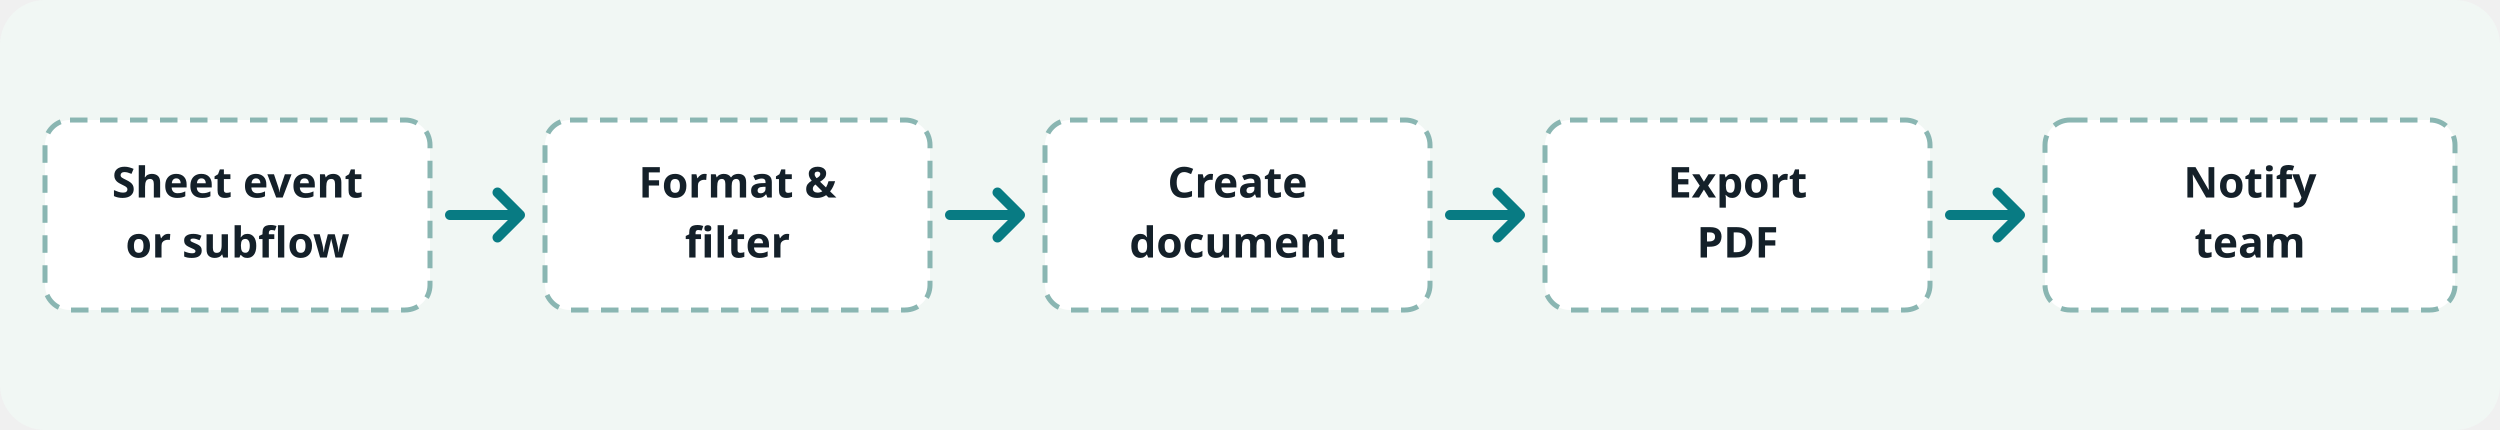
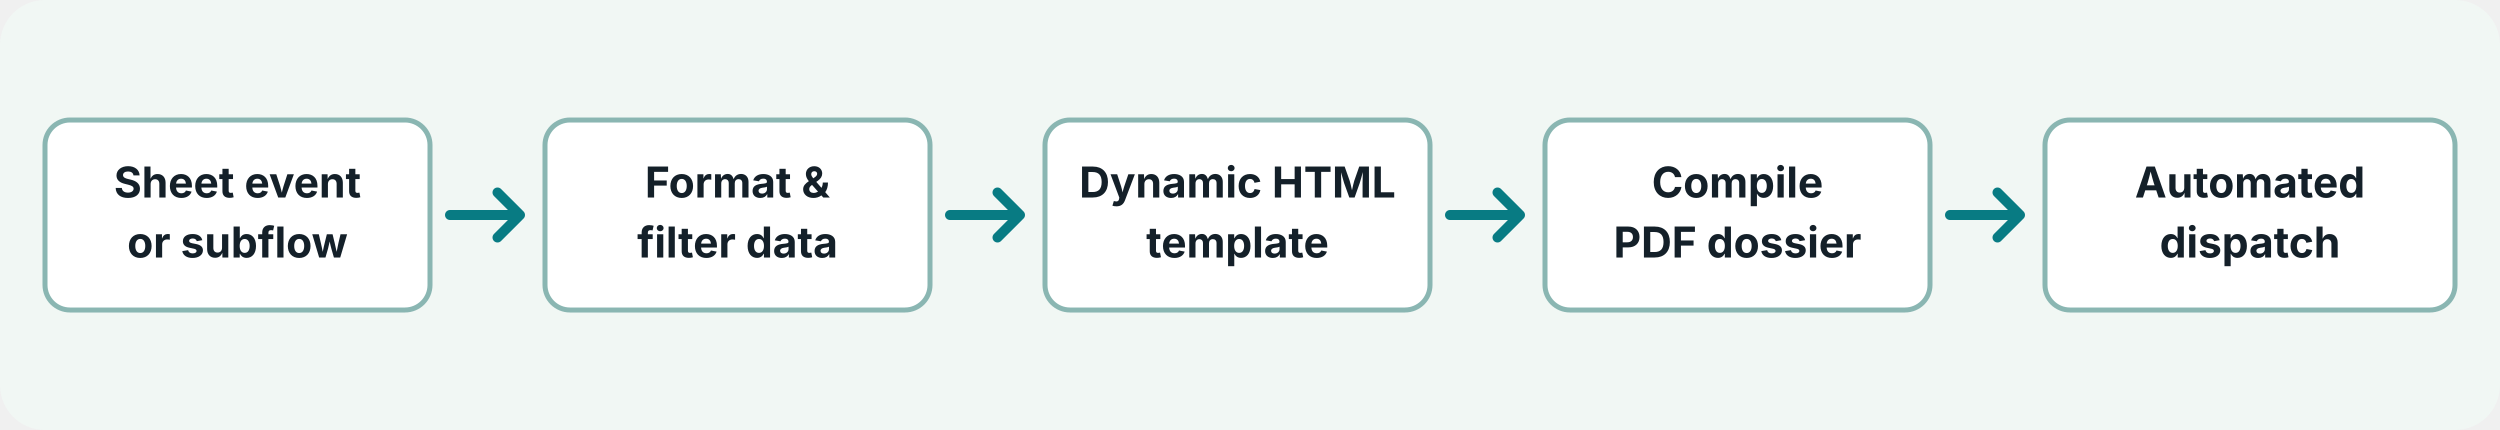
<svg xmlns="http://www.w3.org/2000/svg" width="1000" height="172" viewBox="0 0 1000 172" role="img" aria-labelledby="title desc">
-   <rect width="1000" height="172" rx="18" fill="#f1f7f4" />
-   <g fill="#fff" stroke="#8ab6b2" stroke-width="2" stroke-dasharray="7 5">
+   <style>
+     .bg { fill: #f1f7f4; }
+     .box { fill: #ffffff; stroke: #8ab6b2; stroke-width: 2px; }
+     .label { fill: #142029; font-family: system-ui, -apple-system, sans-serif; font-size: 17px; font-weight: 650; text-anchor: middle; }
+     .arrow { stroke: #087b83; stroke-width: 4px; stroke-linecap: round; stroke-linejoin: round; fill: none; }
+     @media (prefers-color-scheme: dark) {
+       .bg { fill: #132228; }
+       .box { fill: #1c2e35; stroke: #45676e; }
+       .label { fill: #eef4f0; }
+       .arrow { stroke: #70d8d0; }
+     }
+   </style>
+   <rect class="bg" width="1000" height="172" rx="18" />
+   <g class="box">
    <rect x="18" y="48" width="154" height="76" rx="10" />
    <rect x="218" y="48" width="154" height="76" rx="10" />
    <rect x="418" y="48" width="154" height="76" rx="10" />
    <rect x="618" y="48" width="154" height="76" rx="10" />
    <rect x="818" y="48" width="164" height="76" rx="10" />
  </g>
-   <g fill="#142029" font-family="system-ui,sans-serif" font-size="17" font-weight="650" text-anchor="middle">
+   <g class="label">
    <text x="95" y="79">Sheet event</text>
    <text x="95" y="103">or subflow</text>
    <text x="295" y="79">Format &amp;</text>
-     <text x="295" y="103">filter</text>
-     <text x="495" y="79">Create</text>
-     <text x="495" y="103">document</text>
-     <text x="695" y="79">Export</text>
-     <text x="695" y="103">PDF</text>
-     <text x="900" y="79">Notify</text>
-     <text x="900" y="103">team</text>
+     <text x="295" y="103">filter data</text>
+     <text x="495" y="79">Dynamic HTML</text>
+     <text x="495" y="103">template</text>
+     <text x="695" y="79">Compile</text>
+     <text x="695" y="103">PDF dossier</text>
+     <text x="900" y="79">Automated</text>
+     <text x="900" y="103">dispatch</text>
  </g>
-   <g fill="none" stroke="#087b83" stroke-width="4" stroke-linecap="round" stroke-linejoin="round">
+   <g class="arrow">
    <path d="M180 86h28m-9-9 9 9-9 9" />
    <path d="M380 86h28m-9-9 9 9-9 9" />
    <path d="M580 86h28m-9-9 9 9-9 9" />
    <path d="M780 86h28m-9-9 9 9-9 9" />
  </g>
</svg>
